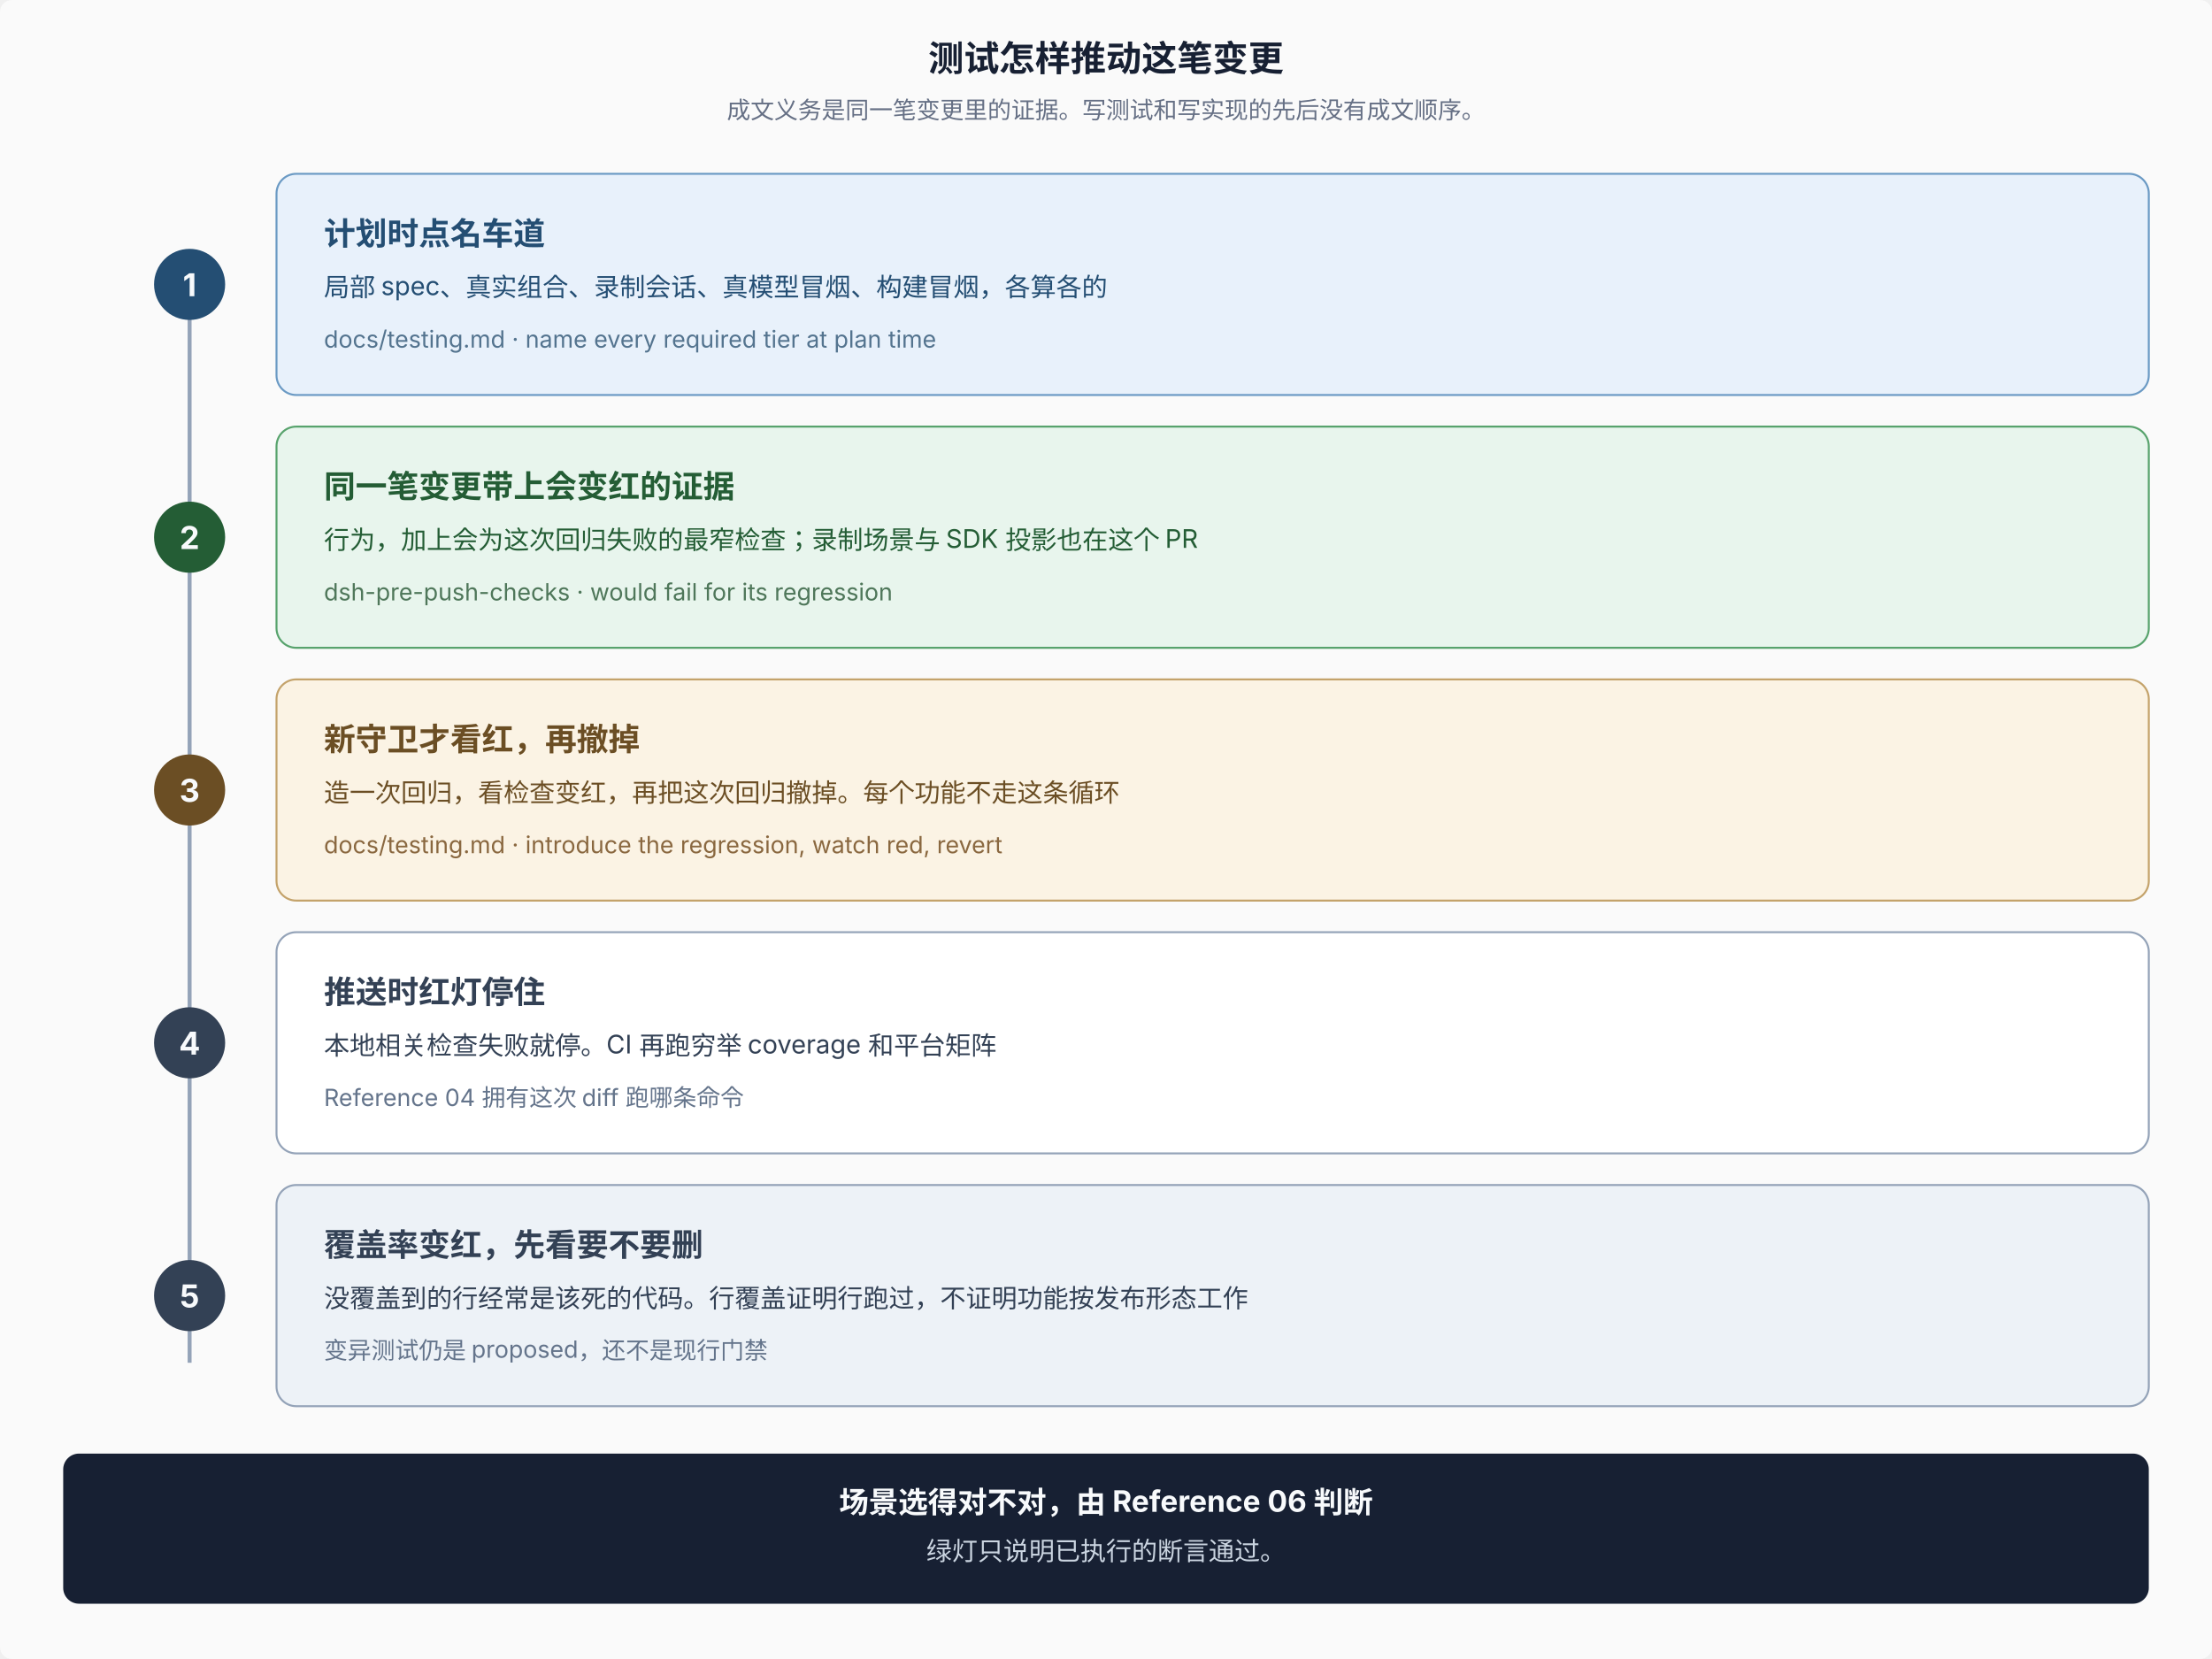
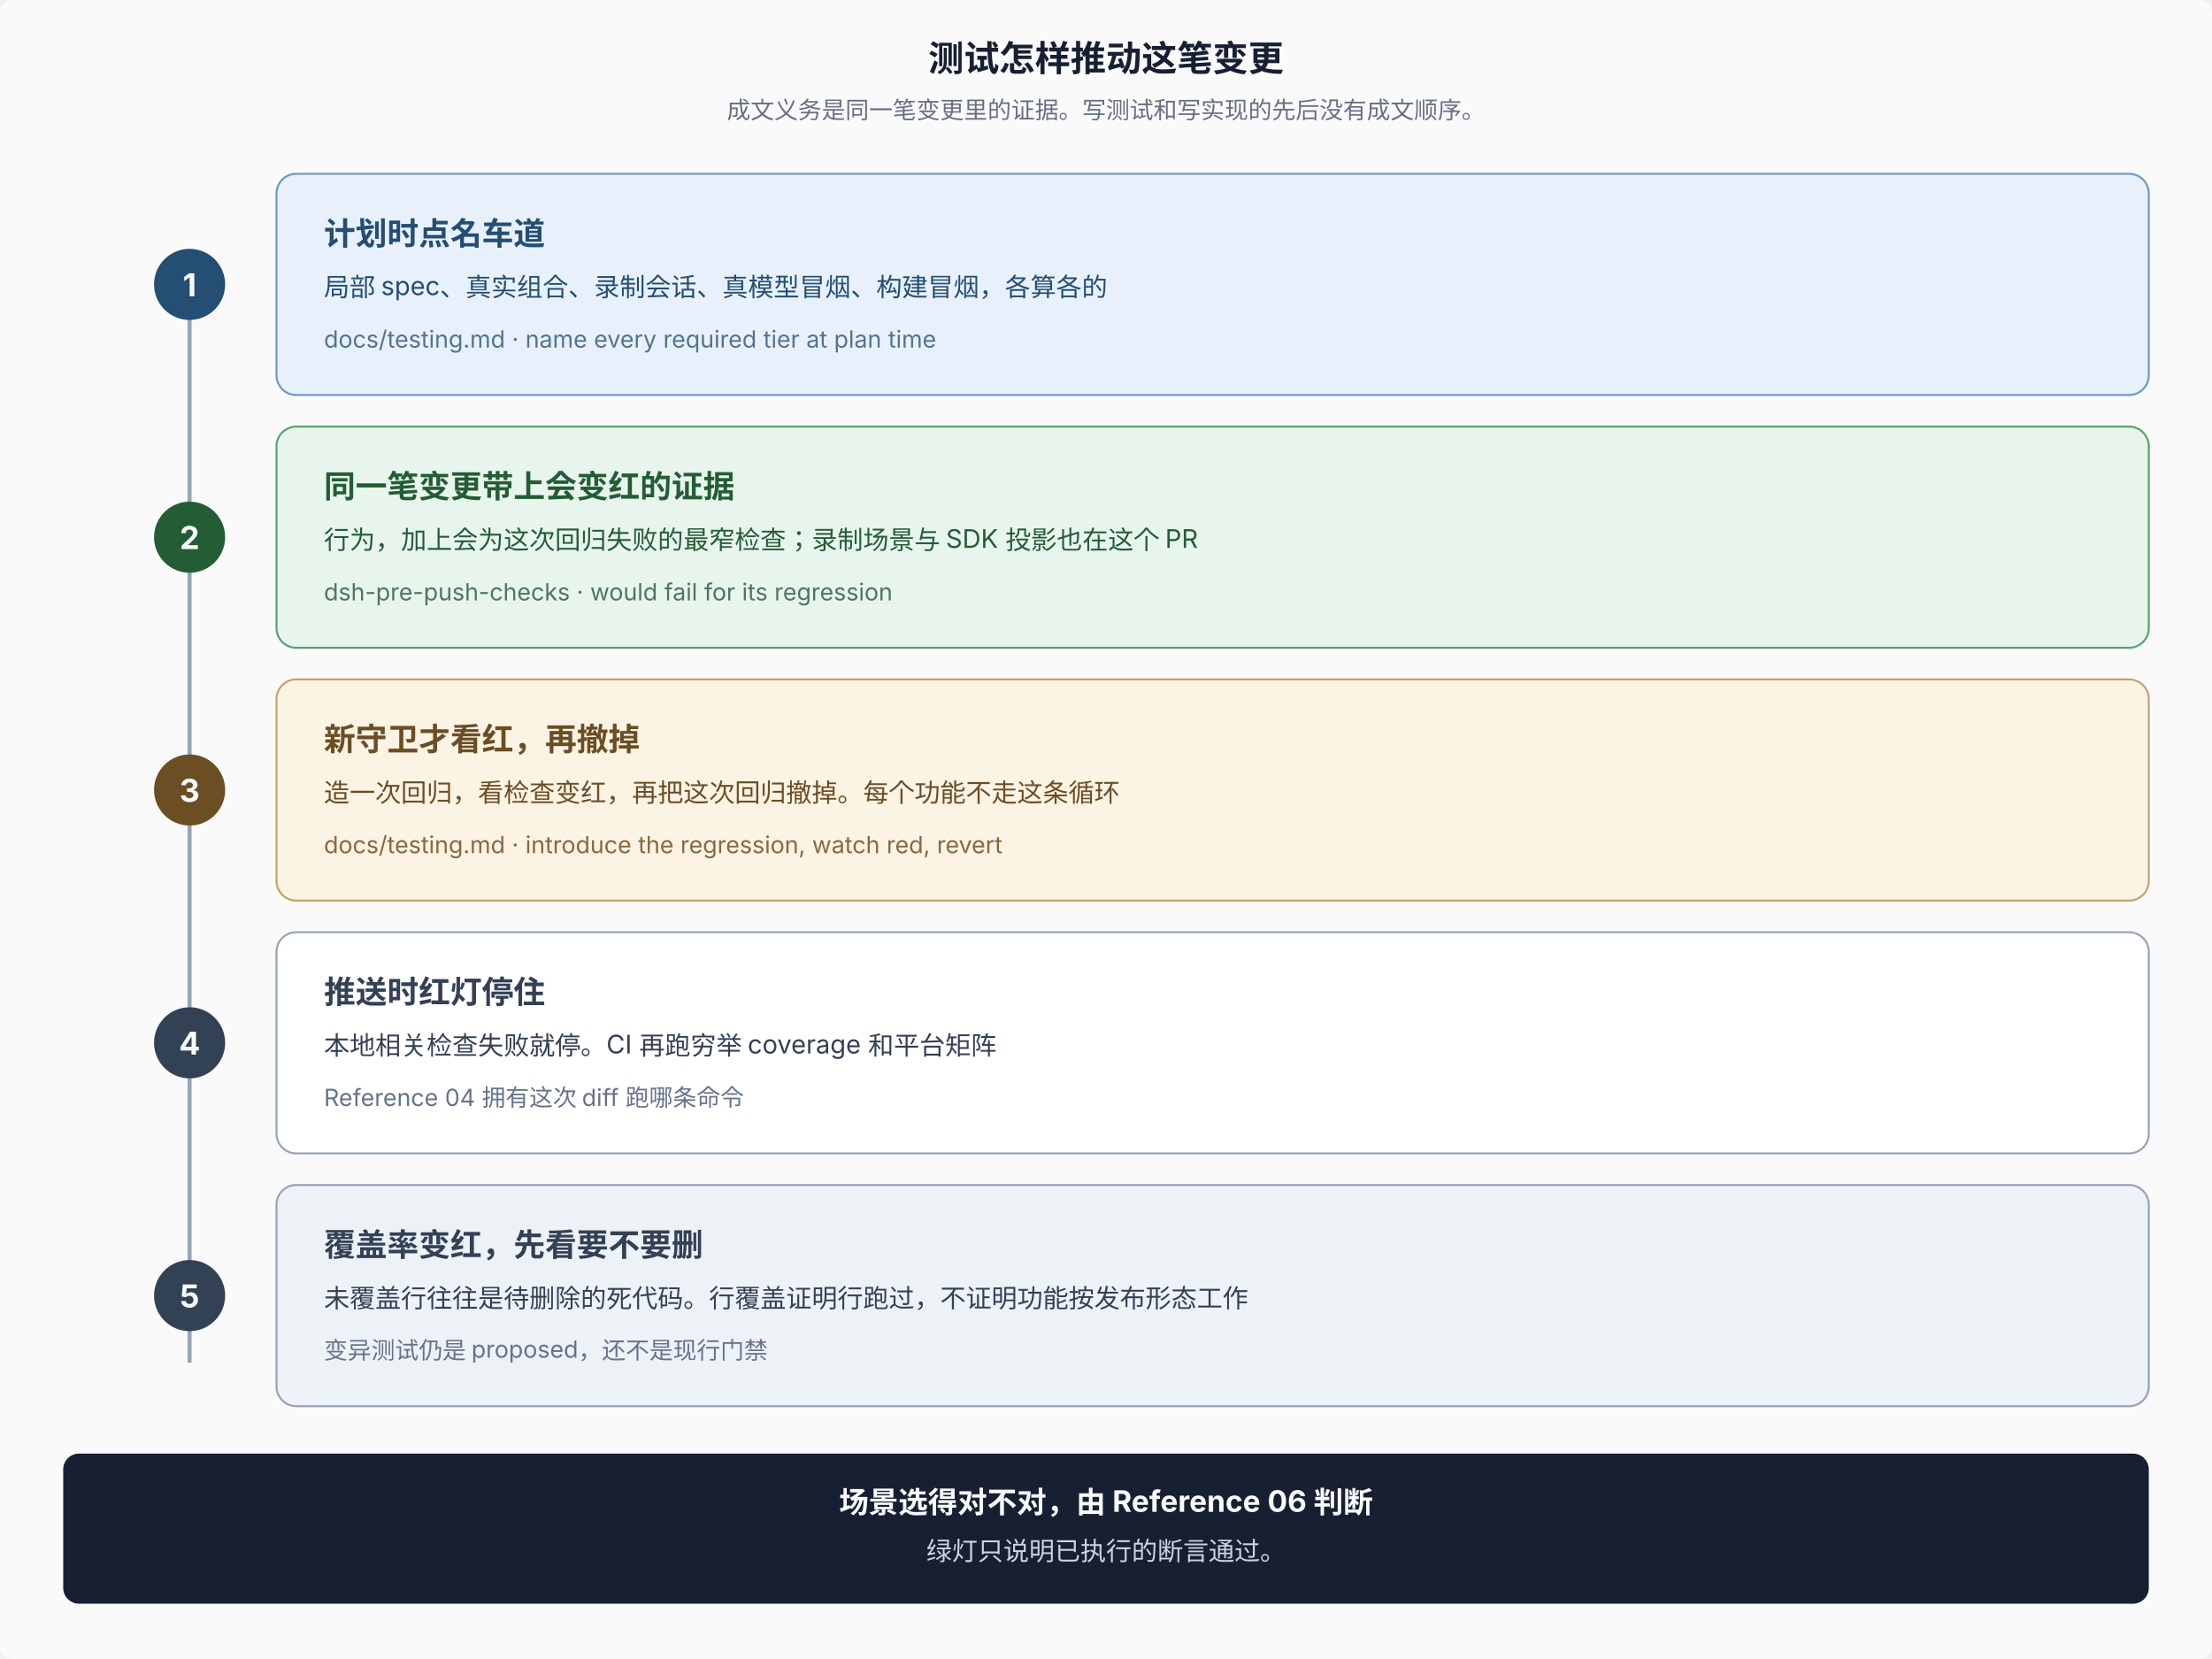
<svg xmlns="http://www.w3.org/2000/svg" width="1120" height="840" viewBox="0 0 1120 840" role="img" aria-labelledby="title desc" font-family="system-ui, -apple-system, 'PingFang SC', 'Noto Sans SC', sans-serif" font-size="12">
  <rect width="1120" height="840" rx="6" fill="#fafafa" />
  <text x="560" y="36" text-anchor="middle" font-size="18" font-weight="700" fill="#172033">测试怎样推动这笔变更</text>
  <text x="560" y="60" text-anchor="middle" font-size="12" fill="#667085">成文义务是同一笔变更里的证据。写测试和写实现的先后没有成文顺序。</text>
  <line x1="96" y1="150" x2="96" y2="690" stroke="#94a3b8" stroke-width="2" />
  <rect x="140" y="88" width="948" height="112" rx="10" fill="#e8f1fb" stroke="#6b9ac4" />
  <circle cx="96" cy="144" r="18" fill="#244e73" />
  <text x="96" y="150" text-anchor="middle" font-size="16" font-weight="700" fill="#f8fafc">1</text>
  <text x="164" y="124" font-size="16" font-weight="700" fill="#244e73">计划时点名车道</text>
  <text x="164" y="150" font-size="13" fill="#244e73">局部 spec、真实组合、录制会话、真模型冒烟、构建冒烟，各算各的</text>
  <text x="164" y="176" font-size="12" fill="#54748f">docs/testing.md · name every required tier at plan time</text>
  <rect x="140" y="216" width="948" height="112" rx="10" fill="#e8f5ed" stroke="#58a36d" />
  <circle cx="96" cy="272" r="18" fill="#245d35" />
  <text x="96" y="278" text-anchor="middle" font-size="16" font-weight="700" fill="#f8fafc">2</text>
  <text x="164" y="252" font-size="16" font-weight="700" fill="#245d35">同一笔变更带上会变红的证据</text>
  <text x="164" y="278" font-size="13" fill="#245d35">行为，加上会为这次回归失败的最窄检查；录制场景与 SDK 投影也在这个 PR</text>
  <text x="164" y="304" font-size="12" fill="#4f775a">dsh-pre-push-checks · would fail for its regression</text>
  <rect x="140" y="344" width="948" height="112" rx="10" fill="#fbf3e4" stroke="#c4a36b" />
  <circle cx="96" cy="400" r="18" fill="#6b4e24" />
  <text x="96" y="406" text-anchor="middle" font-size="16" font-weight="700" fill="#f8fafc">3</text>
  <text x="164" y="380" font-size="16" font-weight="700" fill="#6b4e24">新守卫才看红，再撤掉</text>
  <text x="164" y="406" font-size="13" fill="#6b4e24">造一次回归，看检查变红，再把这次回归撤掉。每个功能不走这条循环</text>
  <text x="164" y="432" font-size="12" fill="#8a6840">docs/testing.md · introduce the regression, watch red, revert</text>
  <rect x="140" y="472" width="948" height="112" rx="10" fill="#ffffff" stroke="#94a3b8" />
  <circle cx="96" cy="528" r="18" fill="#334155" />
  <text x="96" y="534" text-anchor="middle" font-size="16" font-weight="700" fill="#f8fafc">4</text>
  <text x="164" y="508" font-size="16" font-weight="700" fill="#334155">推送时红灯停住</text>
  <text x="164" y="534" font-size="13" fill="#334155">本地相关检查失败就停。CI 再跑穷举 coverage 和平台矩阵</text>
  <text x="164" y="560" font-size="12" fill="#64748b">Reference 04 拥有这次 diff 跑哪条命令</text>
  <rect x="140" y="600" width="948" height="112" rx="10" fill="#edf2f7" stroke="#94a3b8" />
  <circle cx="96" cy="656" r="18" fill="#334155" />
  <text x="96" y="662" text-anchor="middle" font-size="16" font-weight="700" fill="#f8fafc">5</text>
  <text x="164" y="636" font-size="16" font-weight="700" fill="#334155">覆盖率变红，先看要不要删</text>
-   <text x="164" y="662" font-size="13" fill="#334155">没覆盖到的行经常是该死的代码。行覆盖证明行跑过，不证明功能按发布形态工作</text>
+   <text x="164" y="662" font-size="13" fill="#334155">未覆盖行往往是待删除的死代码。行覆盖证明行跑过，不证明功能按发布形态工作</text>
  <text x="164" y="688" font-size="12" fill="#64748b">变异测试仍是 proposed，还不是现行门禁</text>
  <rect x="32" y="736" width="1056" height="76" rx="8" fill="#172033" />
  <text x="560" y="766" text-anchor="middle" font-size="15" font-weight="700" fill="#f8fafc">场景选得对不对，由 Reference 06 判断</text>
  <text x="560" y="790" text-anchor="middle" font-size="13" fill="#cbd5e1">绿灯只说明已执行的断言通过。</text>
</svg>
